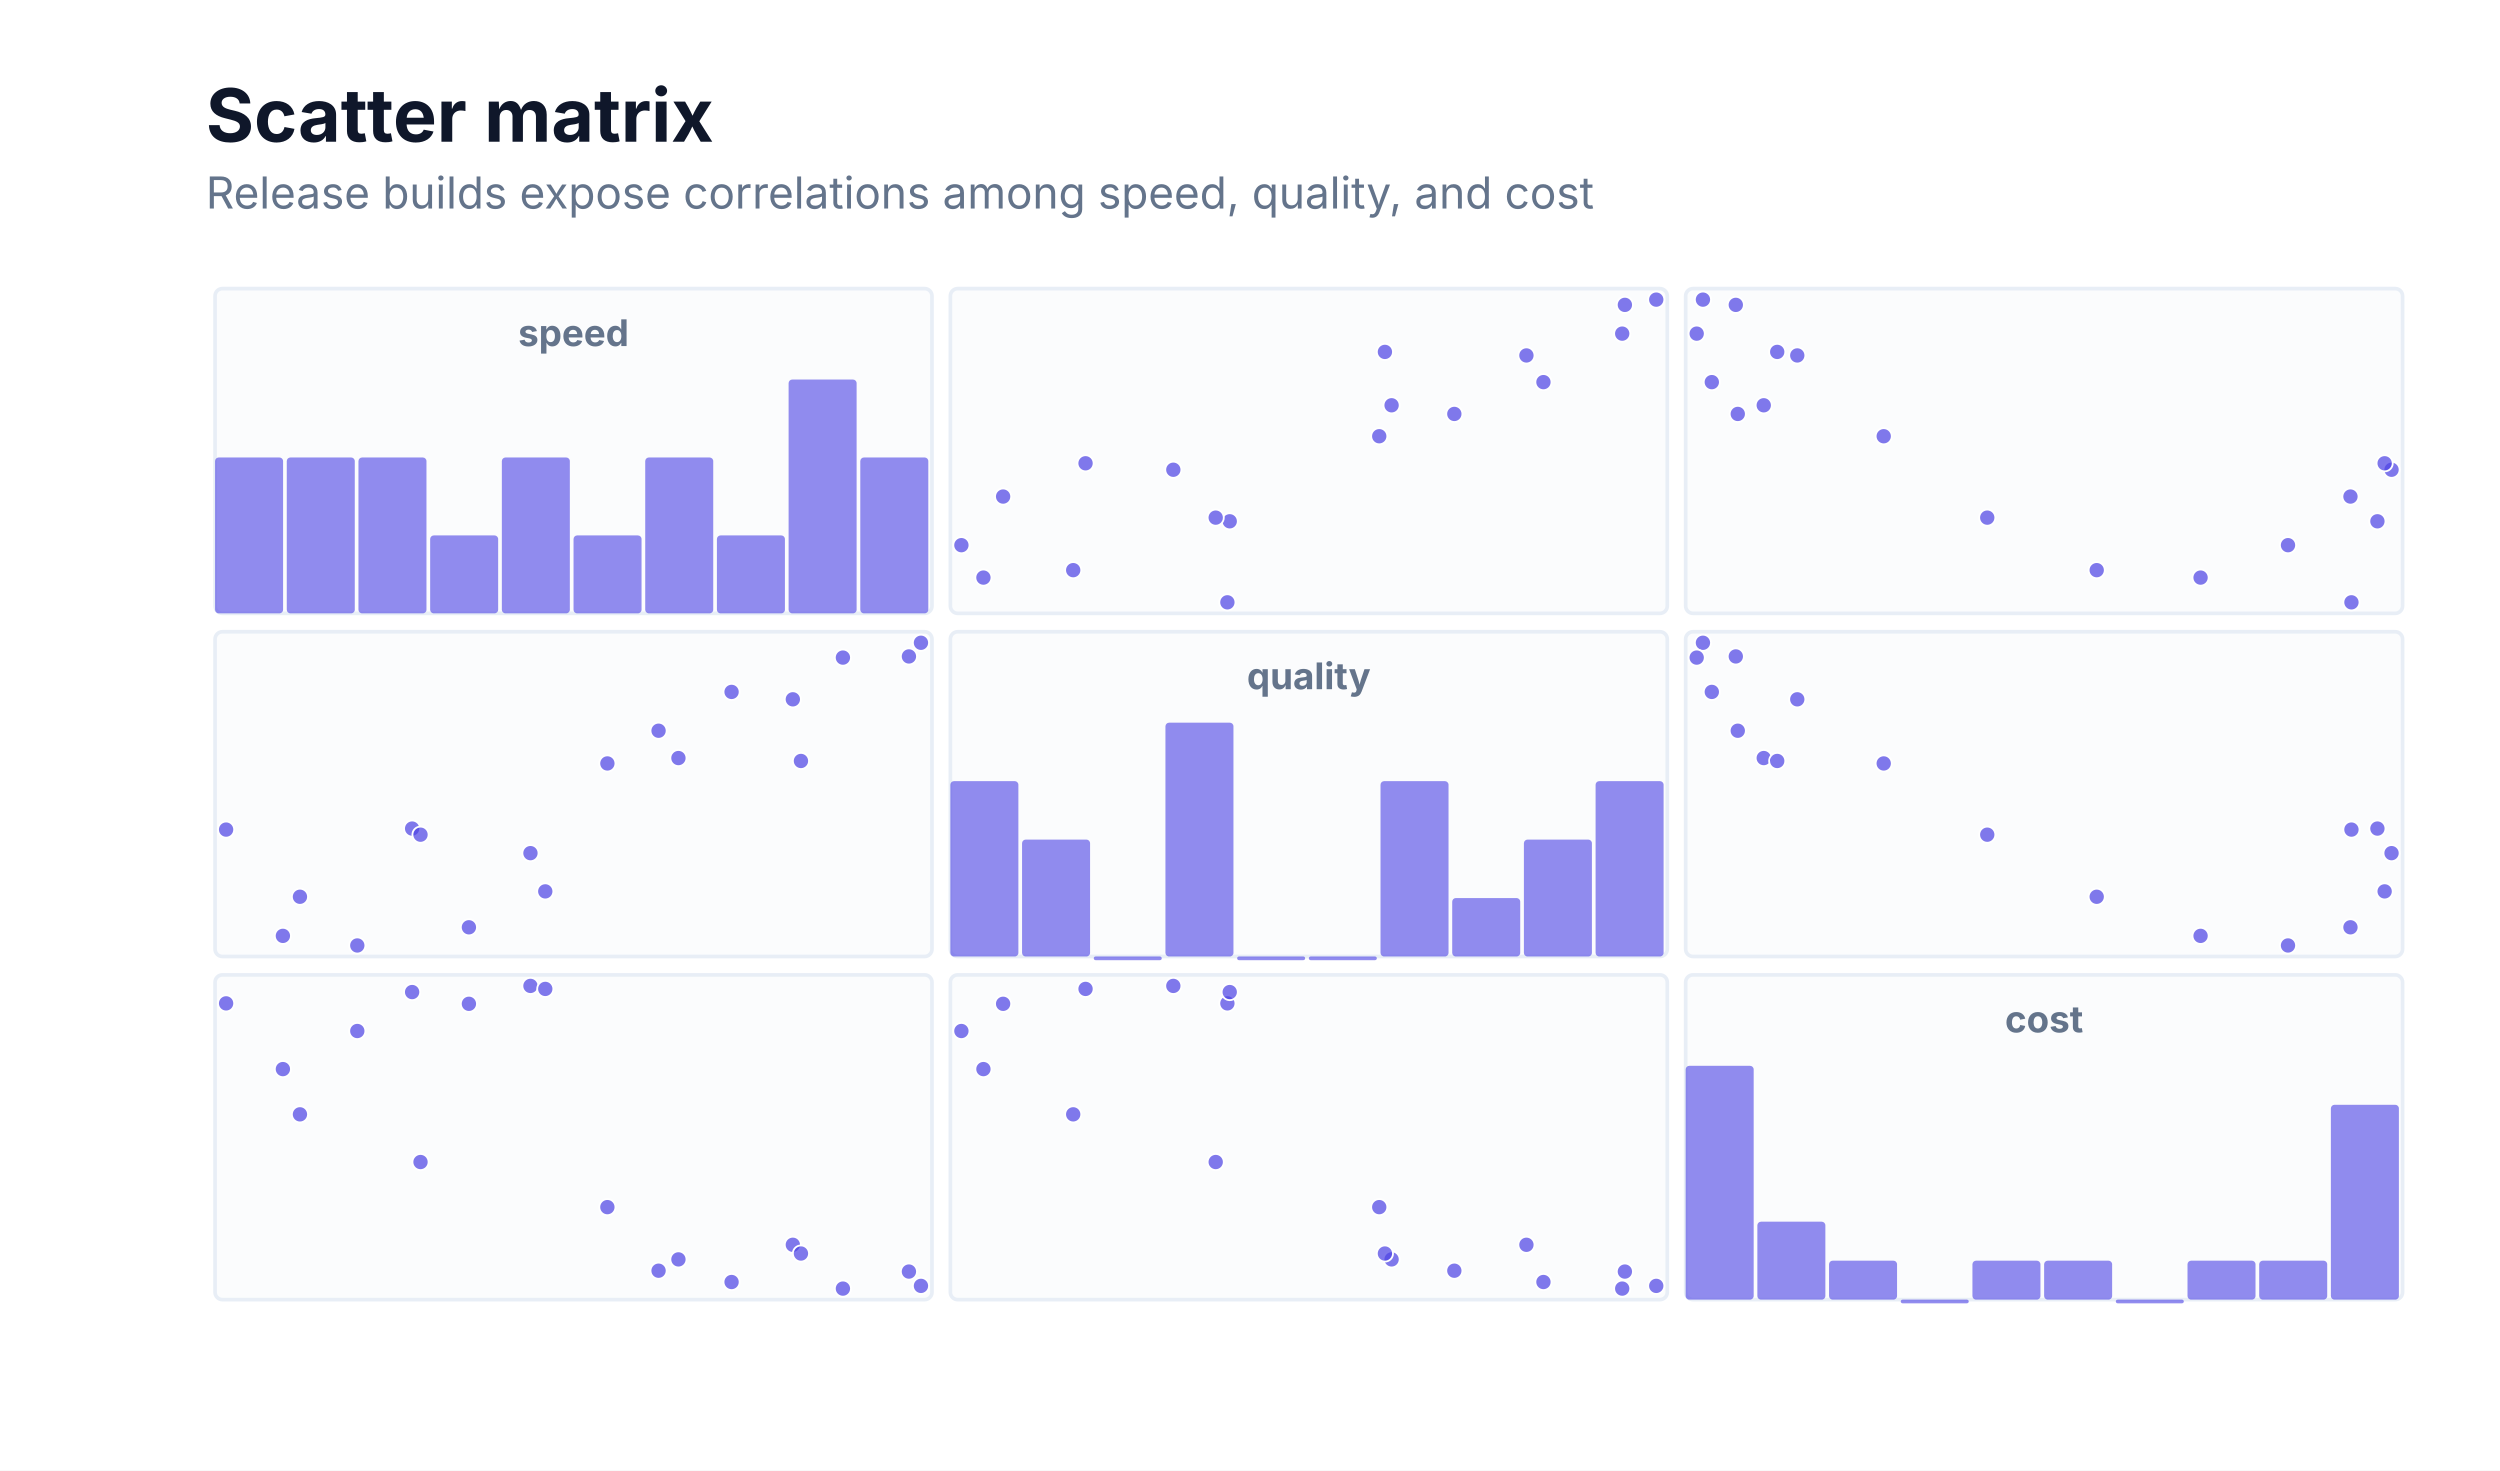
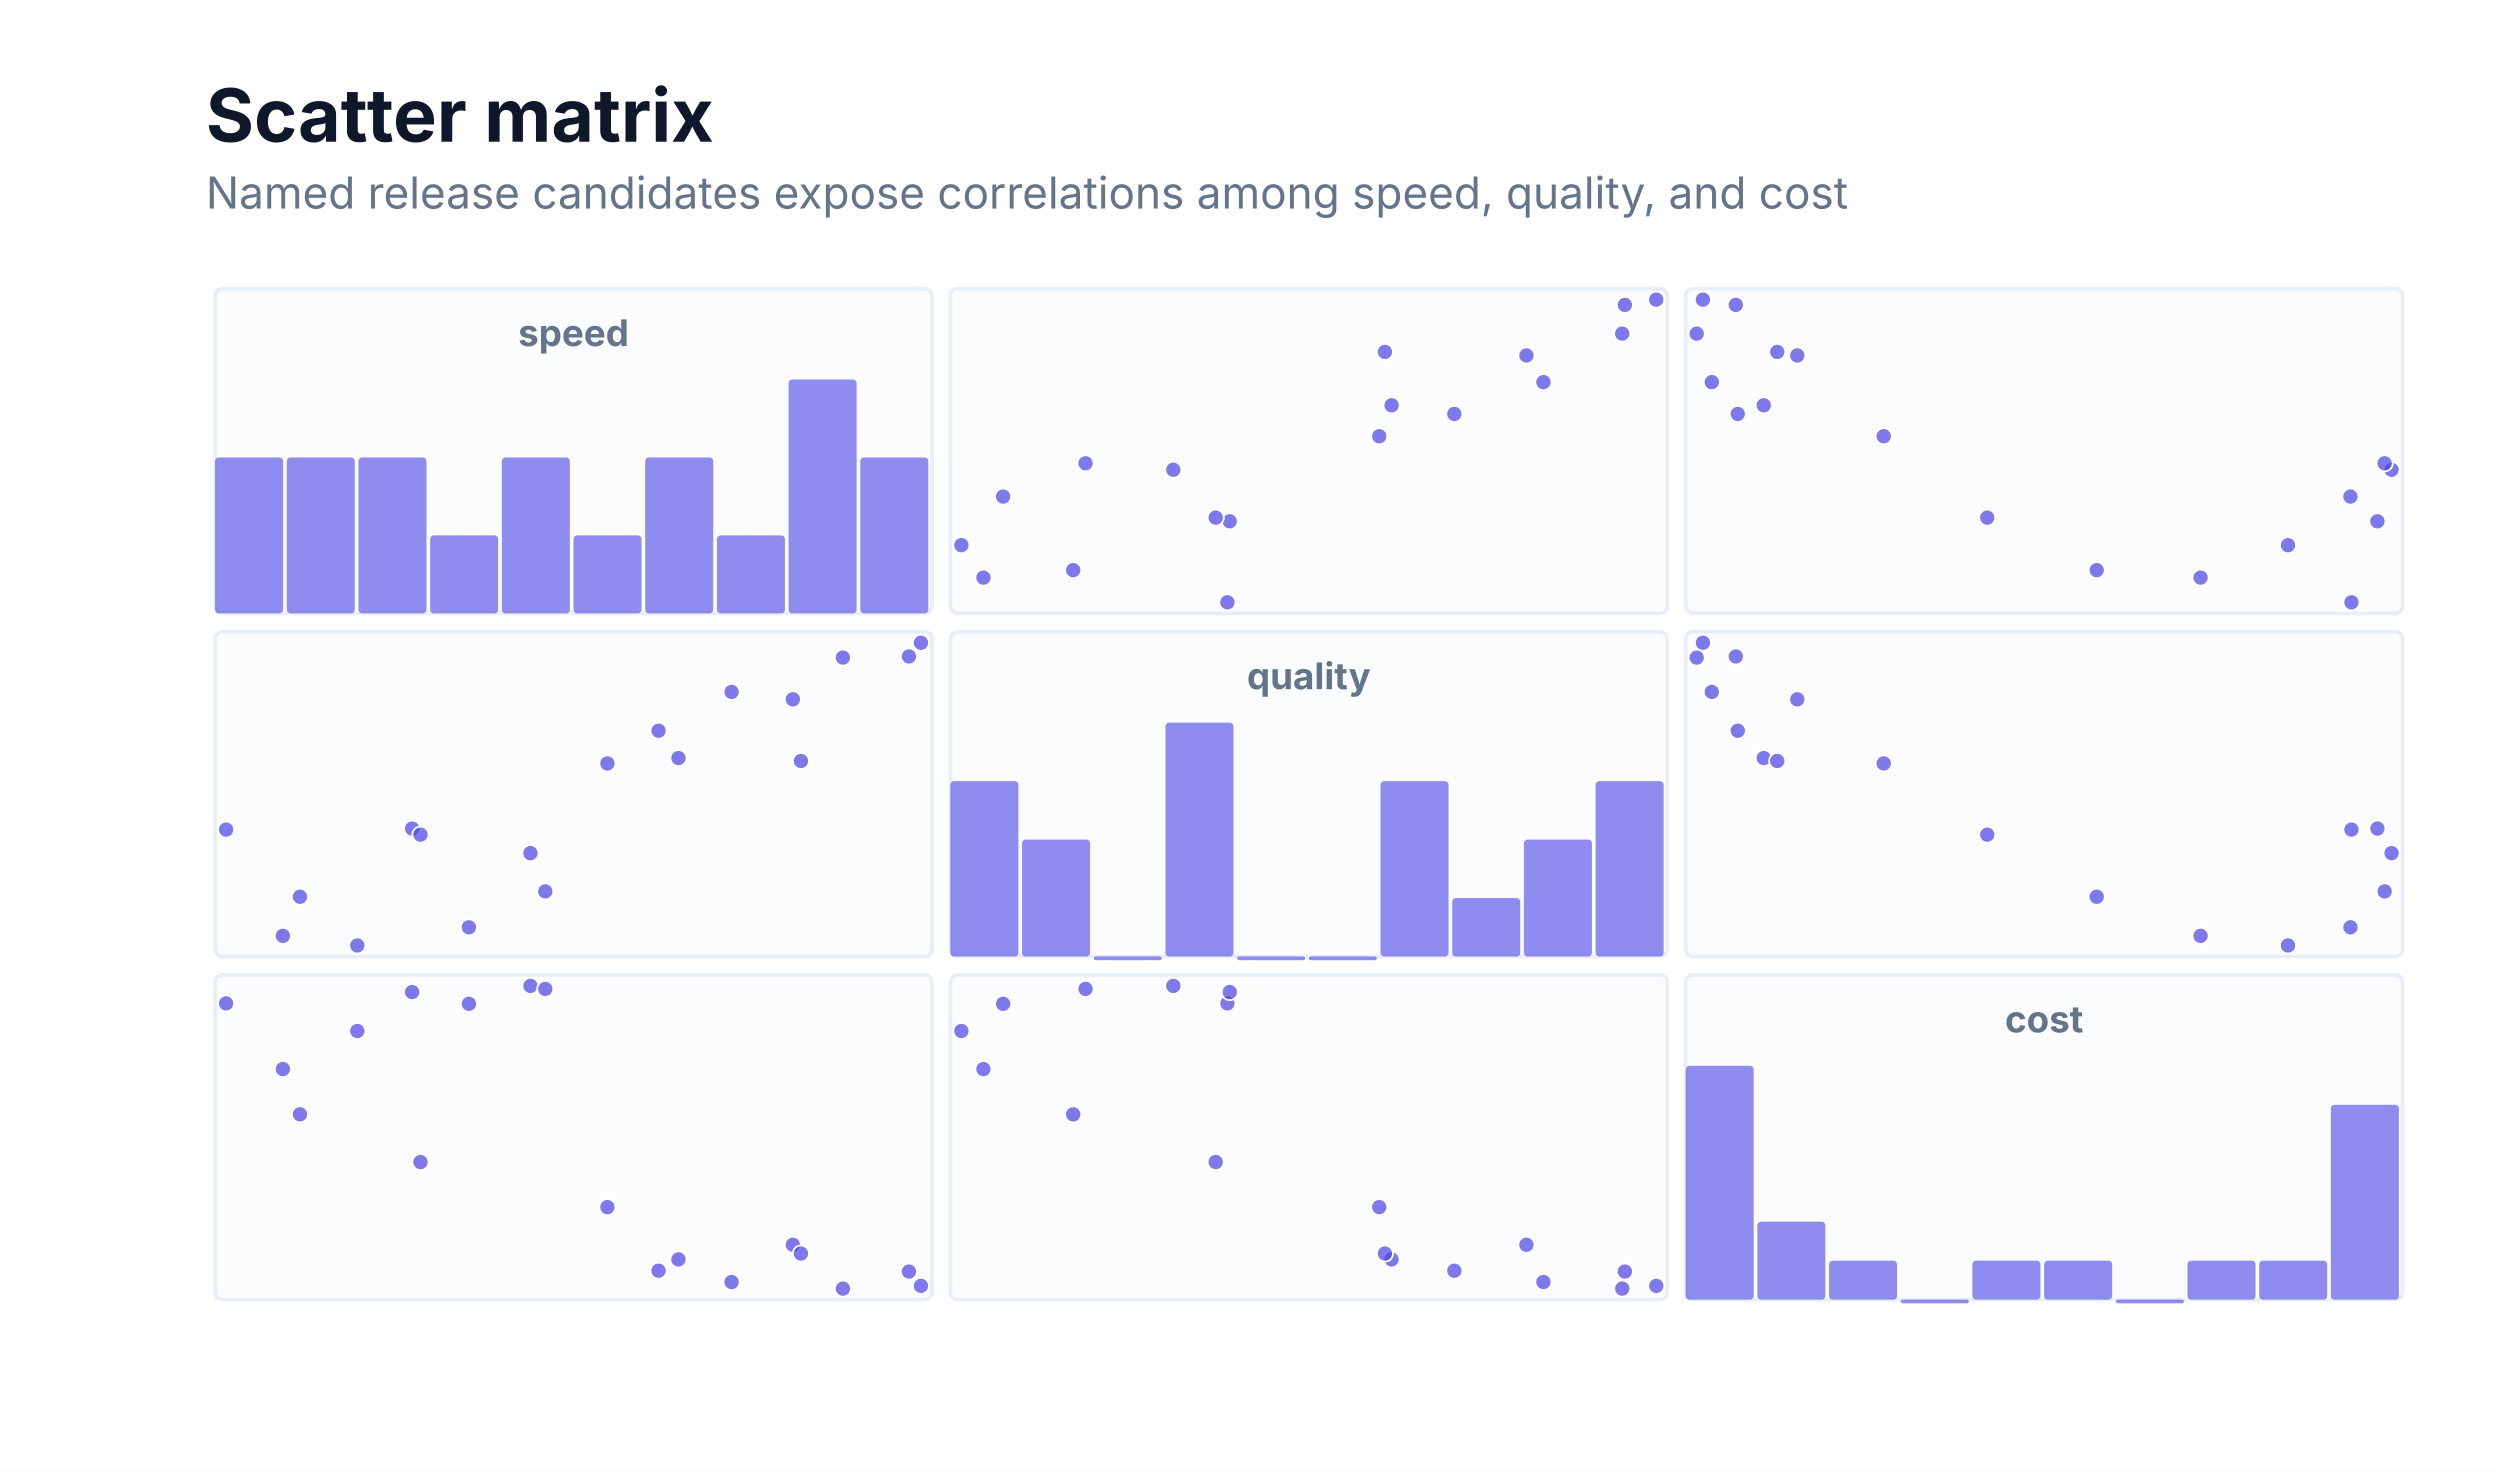
<svg xmlns="http://www.w3.org/2000/svg" width="680" height="400" viewBox="0 0 680 400" role="img" aria-labelledby="title description">
  <defs>
    <clipPath id="clip-1">
      <rect x="56" y="76" width="600" height="280" />
    </clipPath>
  </defs>
  <rect width="100%" height="100%" fill="#ffffff" />
  <g data-scene-node="scene:root">
    <g data-scene-node="layer-0:group" clip-path="url(#clip-1)">
      <rect data-scene-node="layer-0:matrix-cell:0:0" x="58.5" y="78.5" width="195" height="88.333" rx="2" fill="#f8fafc8c" stroke="#e8eef6" stroke-width="1" />
      <rect data-scene-node="layer-0:matrix-cell:0:1" x="258.5" y="78.5" width="195" height="88.333" rx="2" fill="#f8fafc8c" stroke="#e8eef6" stroke-width="1" />
      <rect data-scene-node="layer-0:matrix-cell:0:2" x="458.5" y="78.5" width="195" height="88.333" rx="2" fill="#f8fafc8c" stroke="#e8eef6" stroke-width="1" />
      <rect data-scene-node="layer-0:matrix-cell:1:0" x="58.5" y="171.833" width="195" height="88.333" rx="2" fill="#f8fafc8c" stroke="#e8eef6" stroke-width="1" />
      <rect data-scene-node="layer-0:matrix-cell:1:1" x="258.5" y="171.833" width="195" height="88.333" rx="2" fill="#f8fafc8c" stroke="#e8eef6" stroke-width="1" />
      <rect data-scene-node="layer-0:matrix-cell:1:2" x="458.5" y="171.833" width="195" height="88.333" rx="2" fill="#f8fafc8c" stroke="#e8eef6" stroke-width="1" />
      <rect data-scene-node="layer-0:matrix-cell:2:0" x="58.5" y="265.167" width="195" height="88.333" rx="2" fill="#f8fafc8c" stroke="#e8eef6" stroke-width="1" />
      <rect data-scene-node="layer-0:matrix-cell:2:1" x="258.5" y="265.167" width="195" height="88.333" rx="2" fill="#f8fafc8c" stroke="#e8eef6" stroke-width="1" />
      <rect data-scene-node="layer-0:matrix-cell:2:2" x="458.5" y="265.167" width="195" height="88.333" rx="2" fill="#f8fafc8c" stroke="#e8eef6" stroke-width="1" />
      <rect data-scene-node="layer-0:matrix-hist:0:0" x="58.5" y="124.433" width="18.5" height="42.4" rx="1" fill="#4f46e59e" />
      <rect data-scene-node="layer-0:matrix-hist:0:1" x="78" y="124.433" width="18.5" height="42.4" rx="1" fill="#4f46e59e" />
      <rect data-scene-node="layer-0:matrix-hist:0:2" x="97.5" y="124.433" width="18.5" height="42.4" rx="1" fill="#4f46e59e" />
      <rect data-scene-node="layer-0:matrix-hist:0:3" x="117" y="145.633" width="18.5" height="21.2" rx="1" fill="#4f46e59e" />
      <rect data-scene-node="layer-0:matrix-hist:0:4" x="136.5" y="124.433" width="18.5" height="42.4" rx="1" fill="#4f46e59e" />
      <rect data-scene-node="layer-0:matrix-hist:0:5" x="156" y="145.633" width="18.5" height="21.2" rx="1" fill="#4f46e59e" />
      <rect data-scene-node="layer-0:matrix-hist:0:6" x="175.5" y="124.433" width="18.5" height="42.4" rx="1" fill="#4f46e59e" />
      <rect data-scene-node="layer-0:matrix-hist:0:7" x="195" y="145.633" width="18.5" height="21.2" rx="1" fill="#4f46e59e" />
      <rect data-scene-node="layer-0:matrix-hist:0:8" x="214.5" y="103.233" width="18.5" height="63.6" rx="1" fill="#4f46e59e" />
      <rect data-scene-node="layer-0:matrix-hist:0:9" x="234" y="124.433" width="18.5" height="42.4" rx="1" fill="#4f46e59e" />
      <circle data-scene-node="layer-0:matrix-point:0:1:0" cx="333.85" cy="163.833" r="2.2" fill="#4f46e5b8" stroke="#ffffff" stroke-width="0.5" />
      <circle data-scene-node="layer-0:matrix-point:0:1:1" cx="334.486" cy="141.792" r="2.2" fill="#4f46e5b8" stroke="#ffffff" stroke-width="0.5" />
      <circle data-scene-node="layer-0:matrix-point:0:1:2" cx="319.144" cy="127.771" r="2.2" fill="#4f46e5b8" stroke="#ffffff" stroke-width="0.5" />
      <circle data-scene-node="layer-0:matrix-point:0:1:3" cx="295.269" cy="126.014" r="2.2" fill="#4f46e5b8" stroke="#ffffff" stroke-width="0.5" />
      <circle data-scene-node="layer-0:matrix-point:0:1:4" cx="272.847" cy="135.063" r="2.2" fill="#4f46e5b8" stroke="#ffffff" stroke-width="0.5" />
      <circle data-scene-node="layer-0:matrix-point:0:1:5" cx="261.5" cy="148.288" r="2.2" fill="#4f46e5b8" stroke="#ffffff" stroke-width="0.5" />
      <circle data-scene-node="layer-0:matrix-point:0:1:6" cx="267.491" cy="157.105" r="2.2" fill="#4f46e5b8" stroke="#ffffff" stroke-width="0.5" />
      <circle data-scene-node="layer-0:matrix-point:0:1:7" cx="291.911" cy="155.083" r="2.2" fill="#4f46e5b8" stroke="#ffffff" stroke-width="0.5" />
      <circle data-scene-node="layer-0:matrix-point:0:1:8" cx="330.673" cy="140.797" r="2.2" fill="#4f46e5b8" stroke="#ffffff" stroke-width="0.5" />
      <circle data-scene-node="layer-0:matrix-point:0:1:9" cx="375.154" cy="118.656" r="2.2" fill="#4f46e5b8" stroke="#ffffff" stroke-width="0.5" />
      <circle data-scene-node="layer-0:matrix-point:0:1:10" cx="415.187" cy="96.681" r="2.2" fill="#4f46e5b8" stroke="#ffffff" stroke-width="0.5" />
      <circle data-scene-node="layer-0:matrix-point:0:1:11" cx="441.967" cy="82.925" r="2.2" fill="#4f46e5b8" stroke="#ffffff" stroke-width="0.5" />
      <circle data-scene-node="layer-0:matrix-point:0:1:12" cx="450.5" cy="81.5" r="2.2" fill="#4f46e5b8" stroke="#ffffff" stroke-width="0.5" />
      <circle data-scene-node="layer-0:matrix-point:0:1:13" cx="441.241" cy="90.748" r="2.2" fill="#4f46e5b8" stroke="#ffffff" stroke-width="0.5" />
      <circle data-scene-node="layer-0:matrix-point:0:1:14" cx="419.817" cy="103.939" r="2.2" fill="#4f46e5b8" stroke="#ffffff" stroke-width="0.5" />
      <circle data-scene-node="layer-0:matrix-point:0:1:15" cx="395.579" cy="112.59" r="2.2" fill="#4f46e5b8" stroke="#ffffff" stroke-width="0.5" />
      <circle data-scene-node="layer-0:matrix-point:0:1:16" cx="378.513" cy="110.237" r="2.2" fill="#4f46e5b8" stroke="#ffffff" stroke-width="0.5" />
      <circle data-scene-node="layer-0:matrix-point:0:1:17" cx="376.697" cy="95.719" r="2.2" fill="#4f46e5b8" stroke="#ffffff" stroke-width="0.5" />
      <circle data-scene-node="layer-0:matrix-point:0:2:0" cx="639.593" cy="163.833" r="2.2" fill="#4f46e5b8" stroke="#ffffff" stroke-width="0.5" />
      <circle data-scene-node="layer-0:matrix-point:0:2:1" cx="646.656" cy="141.792" r="2.2" fill="#4f46e5b8" stroke="#ffffff" stroke-width="0.5" />
      <circle data-scene-node="layer-0:matrix-point:0:2:2" cx="650.5" cy="127.771" r="2.2" fill="#4f46e5b8" stroke="#ffffff" stroke-width="0.5" />
      <circle data-scene-node="layer-0:matrix-point:0:2:3" cx="648.623" cy="126.014" r="2.2" fill="#4f46e5b8" stroke="#ffffff" stroke-width="0.5" />
      <circle data-scene-node="layer-0:matrix-point:0:2:4" cx="639.325" cy="135.063" r="2.2" fill="#4f46e5b8" stroke="#ffffff" stroke-width="0.5" />
      <circle data-scene-node="layer-0:matrix-point:0:2:5" cx="622.338" cy="148.288" r="2.2" fill="#4f46e5b8" stroke="#ffffff" stroke-width="0.5" />
      <circle data-scene-node="layer-0:matrix-point:0:2:6" cx="598.556" cy="157.105" r="2.2" fill="#4f46e5b8" stroke="#ffffff" stroke-width="0.5" />
      <circle data-scene-node="layer-0:matrix-point:0:2:7" cx="570.305" cy="155.083" r="2.2" fill="#4f46e5b8" stroke="#ffffff" stroke-width="0.5" />
      <circle data-scene-node="layer-0:matrix-point:0:2:8" cx="540.533" cy="140.797" r="2.2" fill="#4f46e5b8" stroke="#ffffff" stroke-width="0.5" />
      <circle data-scene-node="layer-0:matrix-point:0:2:9" cx="512.371" cy="118.656" r="2.2" fill="#4f46e5b8" stroke="#ffffff" stroke-width="0.5" />
      <circle data-scene-node="layer-0:matrix-point:0:2:10" cx="488.858" cy="96.681" r="2.2" fill="#4f46e5b8" stroke="#ffffff" stroke-width="0.5" />
      <circle data-scene-node="layer-0:matrix-point:0:2:11" cx="472.139" cy="82.925" r="2.2" fill="#4f46e5b8" stroke="#ffffff" stroke-width="0.5" />
      <circle data-scene-node="layer-0:matrix-point:0:2:12" cx="463.199" cy="81.5" r="2.2" fill="#4f46e5b8" stroke="#ffffff" stroke-width="0.5" />
      <circle data-scene-node="layer-0:matrix-point:0:2:13" cx="461.5" cy="90.748" r="2.2" fill="#4f46e5b8" stroke="#ffffff" stroke-width="0.5" />
      <circle data-scene-node="layer-0:matrix-point:0:2:14" cx="465.613" cy="103.939" r="2.2" fill="#4f46e5b8" stroke="#ffffff" stroke-width="0.5" />
      <circle data-scene-node="layer-0:matrix-point:0:2:15" cx="472.675" cy="112.59" r="2.2" fill="#4f46e5b8" stroke="#ffffff" stroke-width="0.5" />
      <circle data-scene-node="layer-0:matrix-point:0:2:16" cx="479.738" cy="110.237" r="2.2" fill="#4f46e5b8" stroke="#ffffff" stroke-width="0.5" />
      <circle data-scene-node="layer-0:matrix-point:0:2:17" cx="483.404" cy="95.719" r="2.2" fill="#4f46e5b8" stroke="#ffffff" stroke-width="0.5" />
      <circle data-scene-node="layer-0:matrix-point:1:0:0" cx="61.5" cy="225.649" r="2.2" fill="#4f46e5b8" stroke="#ffffff" stroke-width="0.5" />
      <circle data-scene-node="layer-0:matrix-point:1:0:1" cx="112.098" cy="225.372" r="2.2" fill="#4f46e5b8" stroke="#ffffff" stroke-width="0.5" />
      <circle data-scene-node="layer-0:matrix-point:1:0:2" cx="144.283" cy="232.055" r="2.2" fill="#4f46e5b8" stroke="#ffffff" stroke-width="0.5" />
      <circle data-scene-node="layer-0:matrix-point:1:0:3" cx="148.315" cy="242.456" r="2.2" fill="#4f46e5b8" stroke="#ffffff" stroke-width="0.5" />
      <circle data-scene-node="layer-0:matrix-point:1:0:4" cx="127.543" cy="252.224" r="2.2" fill="#4f46e5b8" stroke="#ffffff" stroke-width="0.5" />
      <circle data-scene-node="layer-0:matrix-point:1:0:5" cx="97.185" cy="257.167" r="2.2" fill="#4f46e5b8" stroke="#ffffff" stroke-width="0.5" />
      <circle data-scene-node="layer-0:matrix-point:1:0:6" cx="76.946" cy="254.557" r="2.2" fill="#4f46e5b8" stroke="#ffffff" stroke-width="0.5" />
      <circle data-scene-node="layer-0:matrix-point:1:0:7" cx="81.587" cy="243.919" r="2.2" fill="#4f46e5b8" stroke="#ffffff" stroke-width="0.5" />
      <circle data-scene-node="layer-0:matrix-point:1:0:8" cx="114.38" cy="227.033" r="2.2" fill="#4f46e5b8" stroke="#ffffff" stroke-width="0.5" />
      <circle data-scene-node="layer-0:matrix-point:1:0:9" cx="165.207" cy="207.656" r="2.2" fill="#4f46e5b8" stroke="#ffffff" stroke-width="0.5" />
      <circle data-scene-node="layer-0:matrix-point:1:0:10" cx="215.652" cy="190.216" r="2.2" fill="#4f46e5b8" stroke="#ffffff" stroke-width="0.5" />
      <circle data-scene-node="layer-0:matrix-point:1:0:11" cx="247.228" cy="178.551" r="2.2" fill="#4f46e5b8" stroke="#ffffff" stroke-width="0.5" />
      <circle data-scene-node="layer-0:matrix-point:1:0:12" cx="250.5" cy="174.833" r="2.2" fill="#4f46e5b8" stroke="#ffffff" stroke-width="0.5" />
      <circle data-scene-node="layer-0:matrix-point:1:0:13" cx="229.272" cy="178.867" r="2.2" fill="#4f46e5b8" stroke="#ffffff" stroke-width="0.5" />
      <circle data-scene-node="layer-0:matrix-point:1:0:14" cx="198.989" cy="188.2" r="2.2" fill="#4f46e5b8" stroke="#ffffff" stroke-width="0.5" />
      <circle data-scene-node="layer-0:matrix-point:1:0:15" cx="179.13" cy="198.758" r="2.2" fill="#4f46e5b8" stroke="#ffffff" stroke-width="0.5" />
      <circle data-scene-node="layer-0:matrix-point:1:0:16" cx="184.533" cy="206.193" r="2.2" fill="#4f46e5b8" stroke="#ffffff" stroke-width="0.5" />
      <circle data-scene-node="layer-0:matrix-point:1:0:17" cx="217.859" cy="206.984" r="2.2" fill="#4f46e5b8" stroke="#ffffff" stroke-width="0.5" />
      <rect data-scene-node="layer-0:matrix-hist:1:0" x="258.5" y="212.467" width="18.5" height="47.7" rx="1" fill="#4f46e59e" />
      <rect data-scene-node="layer-0:matrix-hist:1:1" x="278" y="228.367" width="18.5" height="31.8" rx="1" fill="#4f46e59e" />
      <rect data-scene-node="layer-0:matrix-hist:1:2" x="297.5" y="260.167" width="18.5" height="1" rx="0.5" fill="#4f46e59e" />
      <rect data-scene-node="layer-0:matrix-hist:1:3" x="317" y="196.567" width="18.5" height="63.6" rx="1" fill="#4f46e59e" />
      <rect data-scene-node="layer-0:matrix-hist:1:4" x="336.5" y="260.167" width="18.5" height="1" rx="0.5" fill="#4f46e59e" />
      <rect data-scene-node="layer-0:matrix-hist:1:5" x="356" y="260.167" width="18.5" height="1" rx="0.5" fill="#4f46e59e" />
      <rect data-scene-node="layer-0:matrix-hist:1:6" x="375.5" y="212.467" width="18.5" height="47.7" rx="1" fill="#4f46e59e" />
      <rect data-scene-node="layer-0:matrix-hist:1:7" x="395" y="244.267" width="18.5" height="15.9" rx="1" fill="#4f46e59e" />
      <rect data-scene-node="layer-0:matrix-hist:1:8" x="414.5" y="228.367" width="18.5" height="31.8" rx="1" fill="#4f46e59e" />
      <rect data-scene-node="layer-0:matrix-hist:1:9" x="434" y="212.467" width="18.5" height="47.7" rx="1" fill="#4f46e59e" />
      <circle data-scene-node="layer-0:matrix-point:1:2:0" cx="639.593" cy="225.649" r="2.2" fill="#4f46e5b8" stroke="#ffffff" stroke-width="0.5" />
      <circle data-scene-node="layer-0:matrix-point:1:2:1" cx="646.656" cy="225.372" r="2.2" fill="#4f46e5b8" stroke="#ffffff" stroke-width="0.5" />
      <circle data-scene-node="layer-0:matrix-point:1:2:2" cx="650.5" cy="232.055" r="2.2" fill="#4f46e5b8" stroke="#ffffff" stroke-width="0.5" />
      <circle data-scene-node="layer-0:matrix-point:1:2:3" cx="648.623" cy="242.456" r="2.2" fill="#4f46e5b8" stroke="#ffffff" stroke-width="0.5" />
      <circle data-scene-node="layer-0:matrix-point:1:2:4" cx="639.325" cy="252.224" r="2.2" fill="#4f46e5b8" stroke="#ffffff" stroke-width="0.5" />
      <circle data-scene-node="layer-0:matrix-point:1:2:5" cx="622.338" cy="257.167" r="2.2" fill="#4f46e5b8" stroke="#ffffff" stroke-width="0.5" />
      <circle data-scene-node="layer-0:matrix-point:1:2:6" cx="598.556" cy="254.557" r="2.2" fill="#4f46e5b8" stroke="#ffffff" stroke-width="0.5" />
      <circle data-scene-node="layer-0:matrix-point:1:2:7" cx="570.305" cy="243.919" r="2.2" fill="#4f46e5b8" stroke="#ffffff" stroke-width="0.5" />
      <circle data-scene-node="layer-0:matrix-point:1:2:8" cx="540.533" cy="227.033" r="2.2" fill="#4f46e5b8" stroke="#ffffff" stroke-width="0.5" />
      <circle data-scene-node="layer-0:matrix-point:1:2:9" cx="512.371" cy="207.656" r="2.2" fill="#4f46e5b8" stroke="#ffffff" stroke-width="0.5" />
      <circle data-scene-node="layer-0:matrix-point:1:2:10" cx="488.858" cy="190.216" r="2.2" fill="#4f46e5b8" stroke="#ffffff" stroke-width="0.5" />
      <circle data-scene-node="layer-0:matrix-point:1:2:11" cx="472.139" cy="178.551" r="2.2" fill="#4f46e5b8" stroke="#ffffff" stroke-width="0.5" />
      <circle data-scene-node="layer-0:matrix-point:1:2:12" cx="463.199" cy="174.833" r="2.2" fill="#4f46e5b8" stroke="#ffffff" stroke-width="0.5" />
      <circle data-scene-node="layer-0:matrix-point:1:2:13" cx="461.5" cy="178.867" r="2.2" fill="#4f46e5b8" stroke="#ffffff" stroke-width="0.5" />
      <circle data-scene-node="layer-0:matrix-point:1:2:14" cx="465.613" cy="188.2" r="2.2" fill="#4f46e5b8" stroke="#ffffff" stroke-width="0.5" />
      <circle data-scene-node="layer-0:matrix-point:1:2:15" cx="472.675" cy="198.758" r="2.2" fill="#4f46e5b8" stroke="#ffffff" stroke-width="0.5" />
      <circle data-scene-node="layer-0:matrix-point:1:2:16" cx="479.738" cy="206.193" r="2.2" fill="#4f46e5b8" stroke="#ffffff" stroke-width="0.5" />
      <circle data-scene-node="layer-0:matrix-point:1:2:17" cx="483.404" cy="206.984" r="2.2" fill="#4f46e5b8" stroke="#ffffff" stroke-width="0.5" />
      <circle data-scene-node="layer-0:matrix-point:2:0:0" cx="61.5" cy="272.918" r="2.2" fill="#4f46e5b8" stroke="#ffffff" stroke-width="0.5" />
      <circle data-scene-node="layer-0:matrix-point:2:0:1" cx="112.098" cy="269.841" r="2.2" fill="#4f46e5b8" stroke="#ffffff" stroke-width="0.5" />
      <circle data-scene-node="layer-0:matrix-point:2:0:2" cx="144.283" cy="268.167" r="2.2" fill="#4f46e5b8" stroke="#ffffff" stroke-width="0.5" />
      <circle data-scene-node="layer-0:matrix-point:2:0:3" cx="148.315" cy="268.985" r="2.2" fill="#4f46e5b8" stroke="#ffffff" stroke-width="0.5" />
      <circle data-scene-node="layer-0:matrix-point:2:0:4" cx="127.543" cy="273.035" r="2.2" fill="#4f46e5b8" stroke="#ffffff" stroke-width="0.5" />
      <circle data-scene-node="layer-0:matrix-point:2:0:5" cx="97.185" cy="280.435" r="2.2" fill="#4f46e5b8" stroke="#ffffff" stroke-width="0.5" />
      <circle data-scene-node="layer-0:matrix-point:2:0:6" cx="76.946" cy="290.795" r="2.2" fill="#4f46e5b8" stroke="#ffffff" stroke-width="0.5" />
      <circle data-scene-node="layer-0:matrix-point:2:0:7" cx="81.587" cy="303.102" r="2.2" fill="#4f46e5b8" stroke="#ffffff" stroke-width="0.5" />
      <circle data-scene-node="layer-0:matrix-point:2:0:8" cx="114.38" cy="316.071" r="2.2" fill="#4f46e5b8" stroke="#ffffff" stroke-width="0.5" />
      <circle data-scene-node="layer-0:matrix-point:2:0:9" cx="165.207" cy="328.339" r="2.2" fill="#4f46e5b8" stroke="#ffffff" stroke-width="0.5" />
      <circle data-scene-node="layer-0:matrix-point:2:0:10" cx="215.652" cy="338.582" r="2.2" fill="#4f46e5b8" stroke="#ffffff" stroke-width="0.5" />
      <circle data-scene-node="layer-0:matrix-point:2:0:11" cx="247.228" cy="345.865" r="2.2" fill="#4f46e5b8" stroke="#ffffff" stroke-width="0.5" />
      <circle data-scene-node="layer-0:matrix-point:2:0:12" cx="250.5" cy="349.76" r="2.2" fill="#4f46e5b8" stroke="#ffffff" stroke-width="0.5" />
      <circle data-scene-node="layer-0:matrix-point:2:0:13" cx="229.272" cy="350.5" r="2.2" fill="#4f46e5b8" stroke="#ffffff" stroke-width="0.5" />
      <circle data-scene-node="layer-0:matrix-point:2:0:14" cx="198.989" cy="348.708" r="2.2" fill="#4f46e5b8" stroke="#ffffff" stroke-width="0.5" />
      <circle data-scene-node="layer-0:matrix-point:2:0:15" cx="179.13" cy="345.632" r="2.2" fill="#4f46e5b8" stroke="#ffffff" stroke-width="0.5" />
      <circle data-scene-node="layer-0:matrix-point:2:0:16" cx="184.533" cy="342.555" r="2.2" fill="#4f46e5b8" stroke="#ffffff" stroke-width="0.5" />
      <circle data-scene-node="layer-0:matrix-point:2:0:17" cx="217.859" cy="340.958" r="2.2" fill="#4f46e5b8" stroke="#ffffff" stroke-width="0.5" />
      <circle data-scene-node="layer-0:matrix-point:2:1:0" cx="333.85" cy="272.918" r="2.2" fill="#4f46e5b8" stroke="#ffffff" stroke-width="0.5" />
      <circle data-scene-node="layer-0:matrix-point:2:1:1" cx="334.486" cy="269.841" r="2.2" fill="#4f46e5b8" stroke="#ffffff" stroke-width="0.5" />
      <circle data-scene-node="layer-0:matrix-point:2:1:2" cx="319.144" cy="268.167" r="2.2" fill="#4f46e5b8" stroke="#ffffff" stroke-width="0.5" />
      <circle data-scene-node="layer-0:matrix-point:2:1:3" cx="295.269" cy="268.985" r="2.2" fill="#4f46e5b8" stroke="#ffffff" stroke-width="0.5" />
      <circle data-scene-node="layer-0:matrix-point:2:1:4" cx="272.847" cy="273.035" r="2.2" fill="#4f46e5b8" stroke="#ffffff" stroke-width="0.5" />
      <circle data-scene-node="layer-0:matrix-point:2:1:5" cx="261.5" cy="280.435" r="2.2" fill="#4f46e5b8" stroke="#ffffff" stroke-width="0.5" />
      <circle data-scene-node="layer-0:matrix-point:2:1:6" cx="267.491" cy="290.795" r="2.2" fill="#4f46e5b8" stroke="#ffffff" stroke-width="0.5" />
      <circle data-scene-node="layer-0:matrix-point:2:1:7" cx="291.911" cy="303.102" r="2.2" fill="#4f46e5b8" stroke="#ffffff" stroke-width="0.5" />
      <circle data-scene-node="layer-0:matrix-point:2:1:8" cx="330.673" cy="316.071" r="2.2" fill="#4f46e5b8" stroke="#ffffff" stroke-width="0.5" />
      <circle data-scene-node="layer-0:matrix-point:2:1:9" cx="375.154" cy="328.339" r="2.2" fill="#4f46e5b8" stroke="#ffffff" stroke-width="0.5" />
      <circle data-scene-node="layer-0:matrix-point:2:1:10" cx="415.187" cy="338.582" r="2.2" fill="#4f46e5b8" stroke="#ffffff" stroke-width="0.5" />
      <circle data-scene-node="layer-0:matrix-point:2:1:11" cx="441.967" cy="345.865" r="2.2" fill="#4f46e5b8" stroke="#ffffff" stroke-width="0.5" />
      <circle data-scene-node="layer-0:matrix-point:2:1:12" cx="450.5" cy="349.76" r="2.2" fill="#4f46e5b8" stroke="#ffffff" stroke-width="0.5" />
      <circle data-scene-node="layer-0:matrix-point:2:1:13" cx="441.241" cy="350.5" r="2.2" fill="#4f46e5b8" stroke="#ffffff" stroke-width="0.5" />
      <circle data-scene-node="layer-0:matrix-point:2:1:14" cx="419.817" cy="348.708" r="2.2" fill="#4f46e5b8" stroke="#ffffff" stroke-width="0.5" />
      <circle data-scene-node="layer-0:matrix-point:2:1:15" cx="395.579" cy="345.632" r="2.2" fill="#4f46e5b8" stroke="#ffffff" stroke-width="0.5" />
      <circle data-scene-node="layer-0:matrix-point:2:1:16" cx="378.513" cy="342.555" r="2.2" fill="#4f46e5b8" stroke="#ffffff" stroke-width="0.5" />
      <circle data-scene-node="layer-0:matrix-point:2:1:17" cx="376.697" cy="340.958" r="2.2" fill="#4f46e5b8" stroke="#ffffff" stroke-width="0.5" />
      <rect data-scene-node="layer-0:matrix-hist:2:0" x="458.5" y="289.9" width="18.5" height="63.6" rx="1" fill="#4f46e59e" />
      <rect data-scene-node="layer-0:matrix-hist:2:1" x="478" y="332.3" width="18.5" height="21.2" rx="1" fill="#4f46e59e" />
      <rect data-scene-node="layer-0:matrix-hist:2:2" x="497.5" y="342.9" width="18.5" height="10.6" rx="1" fill="#4f46e59e" />
      <rect data-scene-node="layer-0:matrix-hist:2:3" x="517" y="353.5" width="18.5" height="1" rx="0.5" fill="#4f46e59e" />
      <rect data-scene-node="layer-0:matrix-hist:2:4" x="536.5" y="342.9" width="18.5" height="10.6" rx="1" fill="#4f46e59e" />
      <rect data-scene-node="layer-0:matrix-hist:2:5" x="556" y="342.9" width="18.5" height="10.6" rx="1" fill="#4f46e59e" />
      <rect data-scene-node="layer-0:matrix-hist:2:6" x="575.5" y="353.5" width="18.5" height="1" rx="0.5" fill="#4f46e59e" />
      <rect data-scene-node="layer-0:matrix-hist:2:7" x="595" y="342.9" width="18.5" height="10.6" rx="1" fill="#4f46e59e" />
      <rect data-scene-node="layer-0:matrix-hist:2:8" x="614.5" y="342.9" width="18.5" height="10.6" rx="1" fill="#4f46e59e" />
      <rect data-scene-node="layer-0:matrix-hist:2:9" x="634" y="300.5" width="18.5" height="53" rx="1" fill="#4f46e59e" />
      <text data-scene-node="layer-0:matrix-label:0" x="156" y="90.5" fill="#64748b" font-family="Inter, ui-sans-serif, system-ui, -apple-system, BlinkMacSystemFont, &quot;Segoe UI&quot;, sans-serif" font-size="10" font-weight="700" text-anchor="middle" dominant-baseline="central">speed</text>
      <text data-scene-node="layer-0:matrix-label:1" x="356" y="183.833" fill="#64748b" font-family="Inter, ui-sans-serif, system-ui, -apple-system, BlinkMacSystemFont, &quot;Segoe UI&quot;, sans-serif" font-size="10" font-weight="700" text-anchor="middle" dominant-baseline="central">quality</text>
      <text data-scene-node="layer-0:matrix-label:2" x="556" y="277.167" fill="#64748b" font-family="Inter, ui-sans-serif, system-ui, -apple-system, BlinkMacSystemFont, &quot;Segoe UI&quot;, sans-serif" font-size="10" font-weight="700" text-anchor="middle" dominant-baseline="central">cost</text>
    </g>
    <text data-scene-node="chart:title" x="56" y="24" fill="#0f172a" font-family="Inter, ui-sans-serif, system-ui, -apple-system, BlinkMacSystemFont, &quot;Segoe UI&quot;, sans-serif" font-size="20" font-weight="700" text-anchor="start" dominant-baseline="text-before-edge">Scatter matrix</text>
-     <text data-scene-node="chart:subtitle" x="56" y="48" fill="#64748b" font-family="Inter, ui-sans-serif, system-ui, -apple-system, BlinkMacSystemFont, &quot;Segoe UI&quot;, sans-serif" font-size="12" font-weight="400" text-anchor="start" dominant-baseline="text-before-edge">Release builds expose correlations among speed, quality, and cost</text>
+     <text data-scene-node="chart:subtitle" x="56" y="48" fill="#64748b" font-family="Inter, ui-sans-serif, system-ui, -apple-system, BlinkMacSystemFont, &quot;Segoe UI&quot;, sans-serif" font-size="12" font-weight="400" text-anchor="start" dominant-baseline="text-before-edge">Named release candidates expose correlations among speed, quality, and cost</text>
  </g>
</svg>
